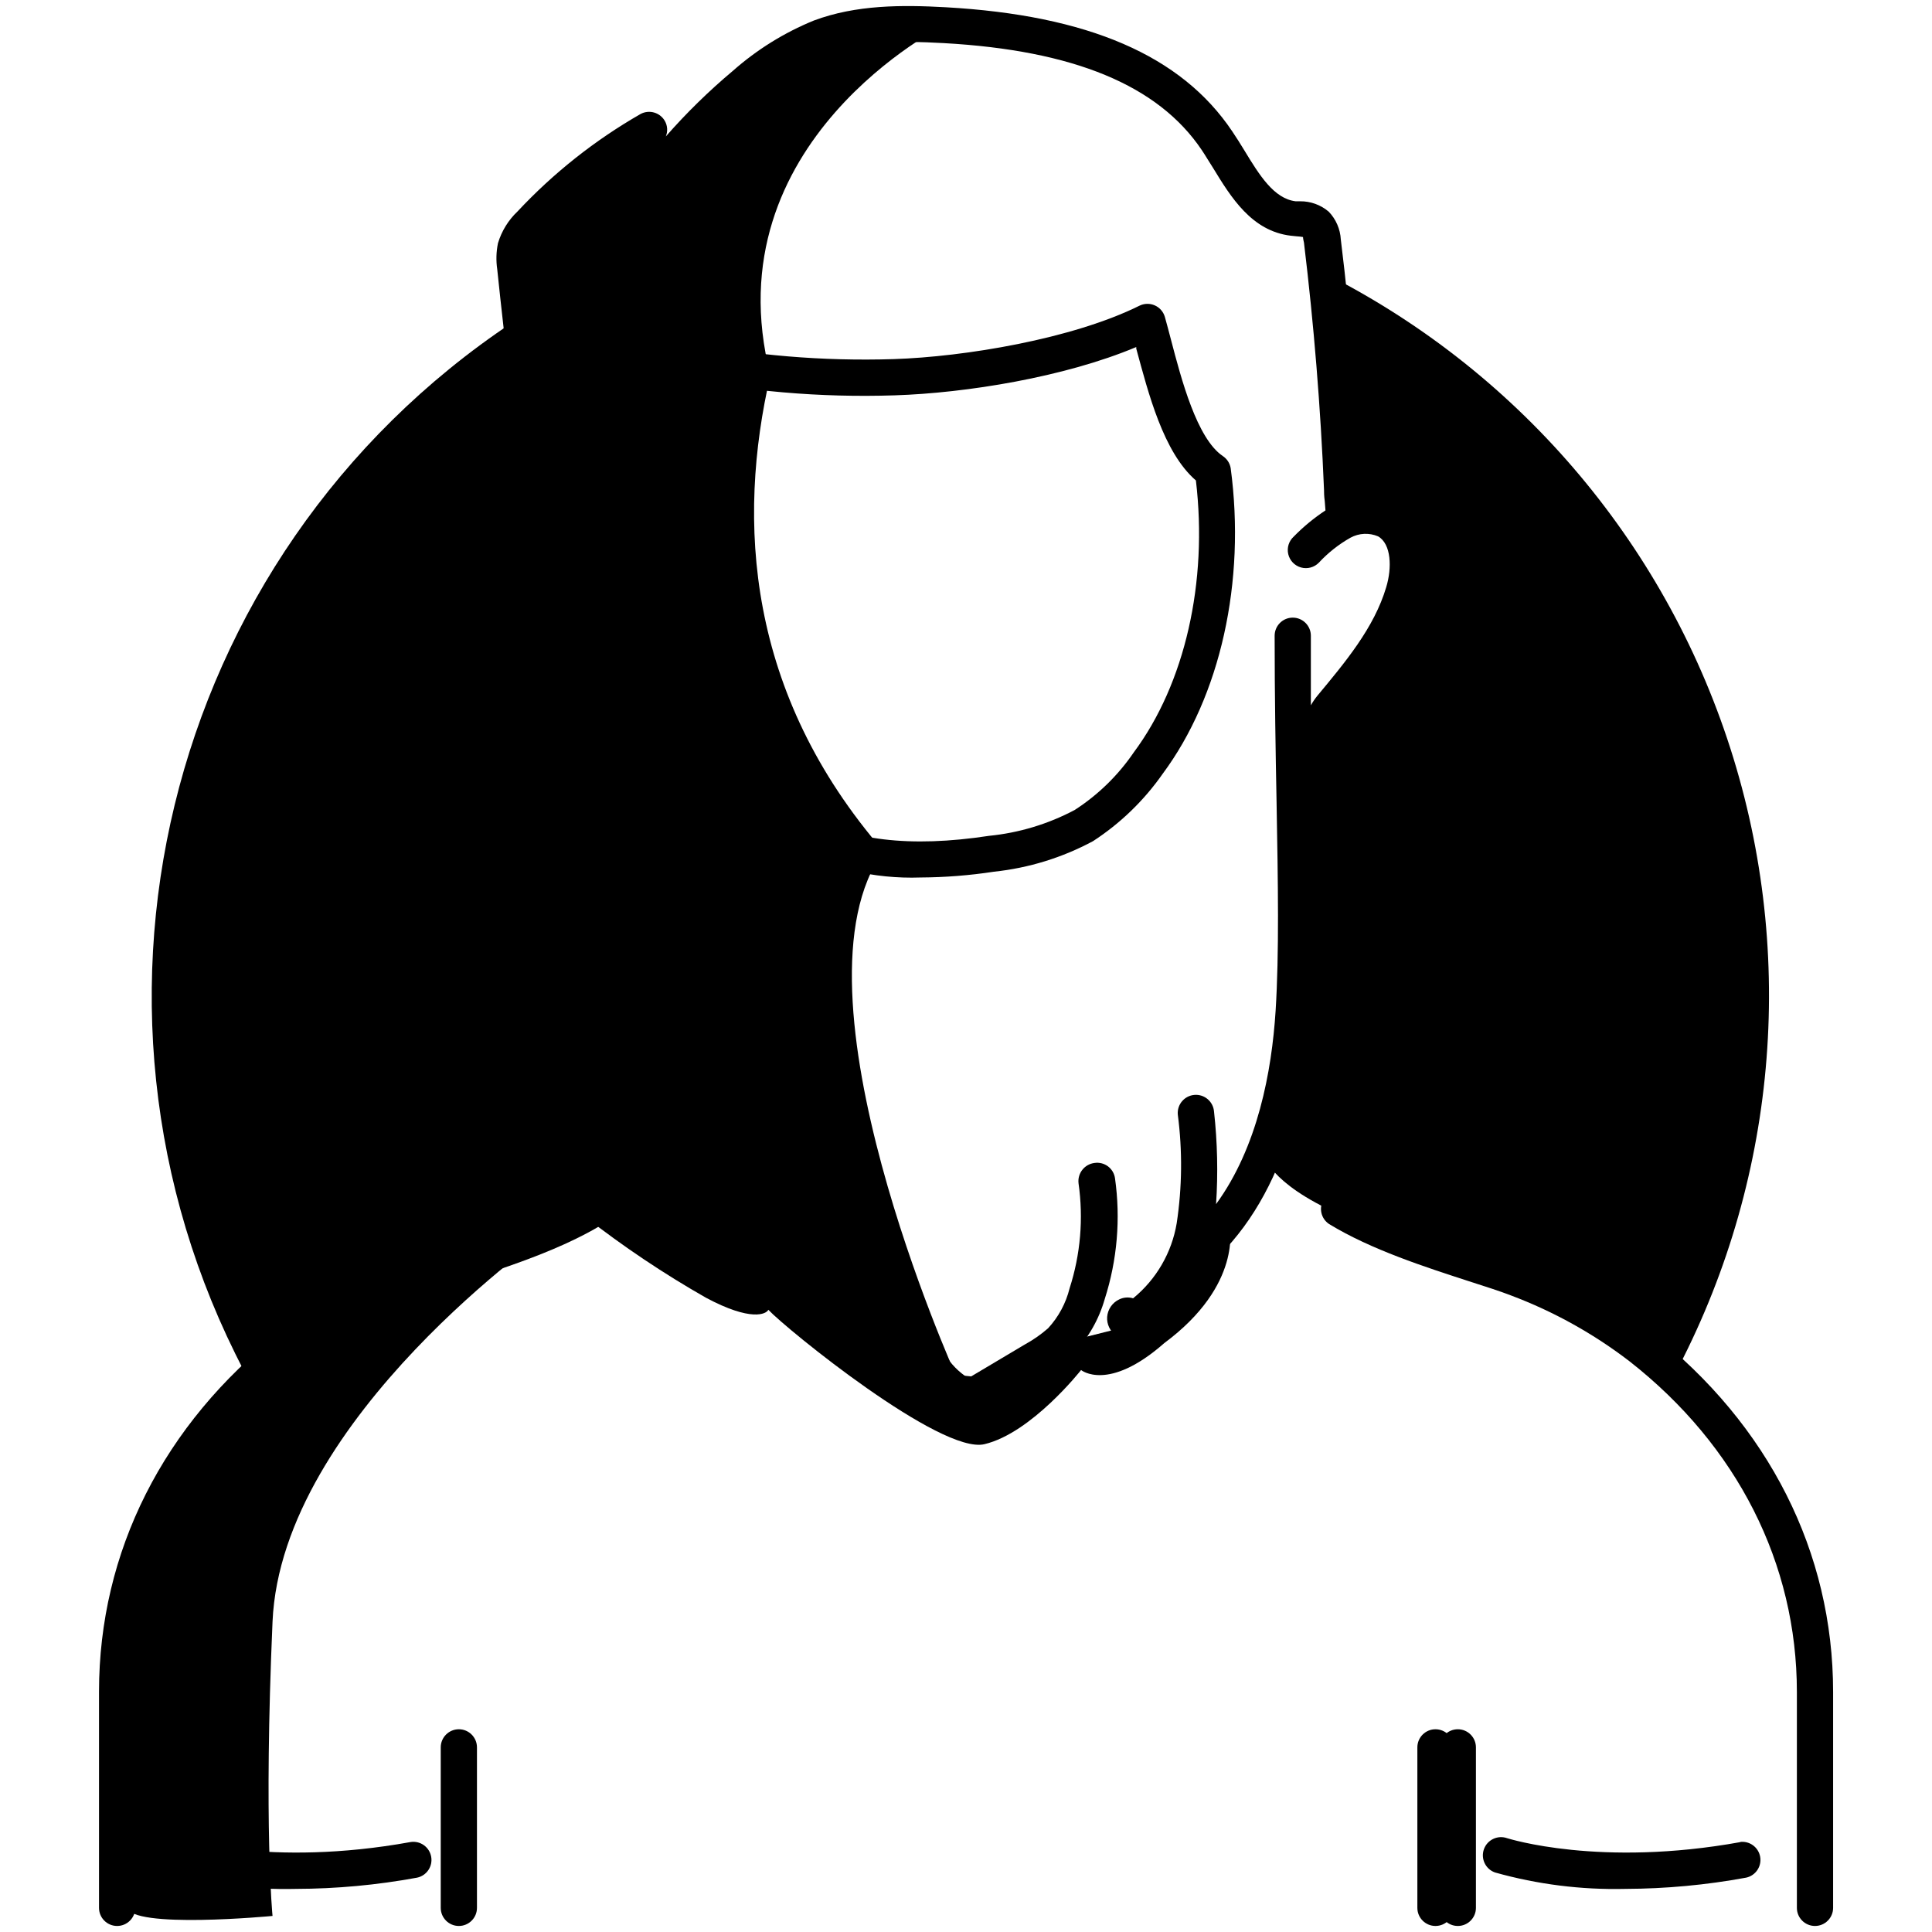
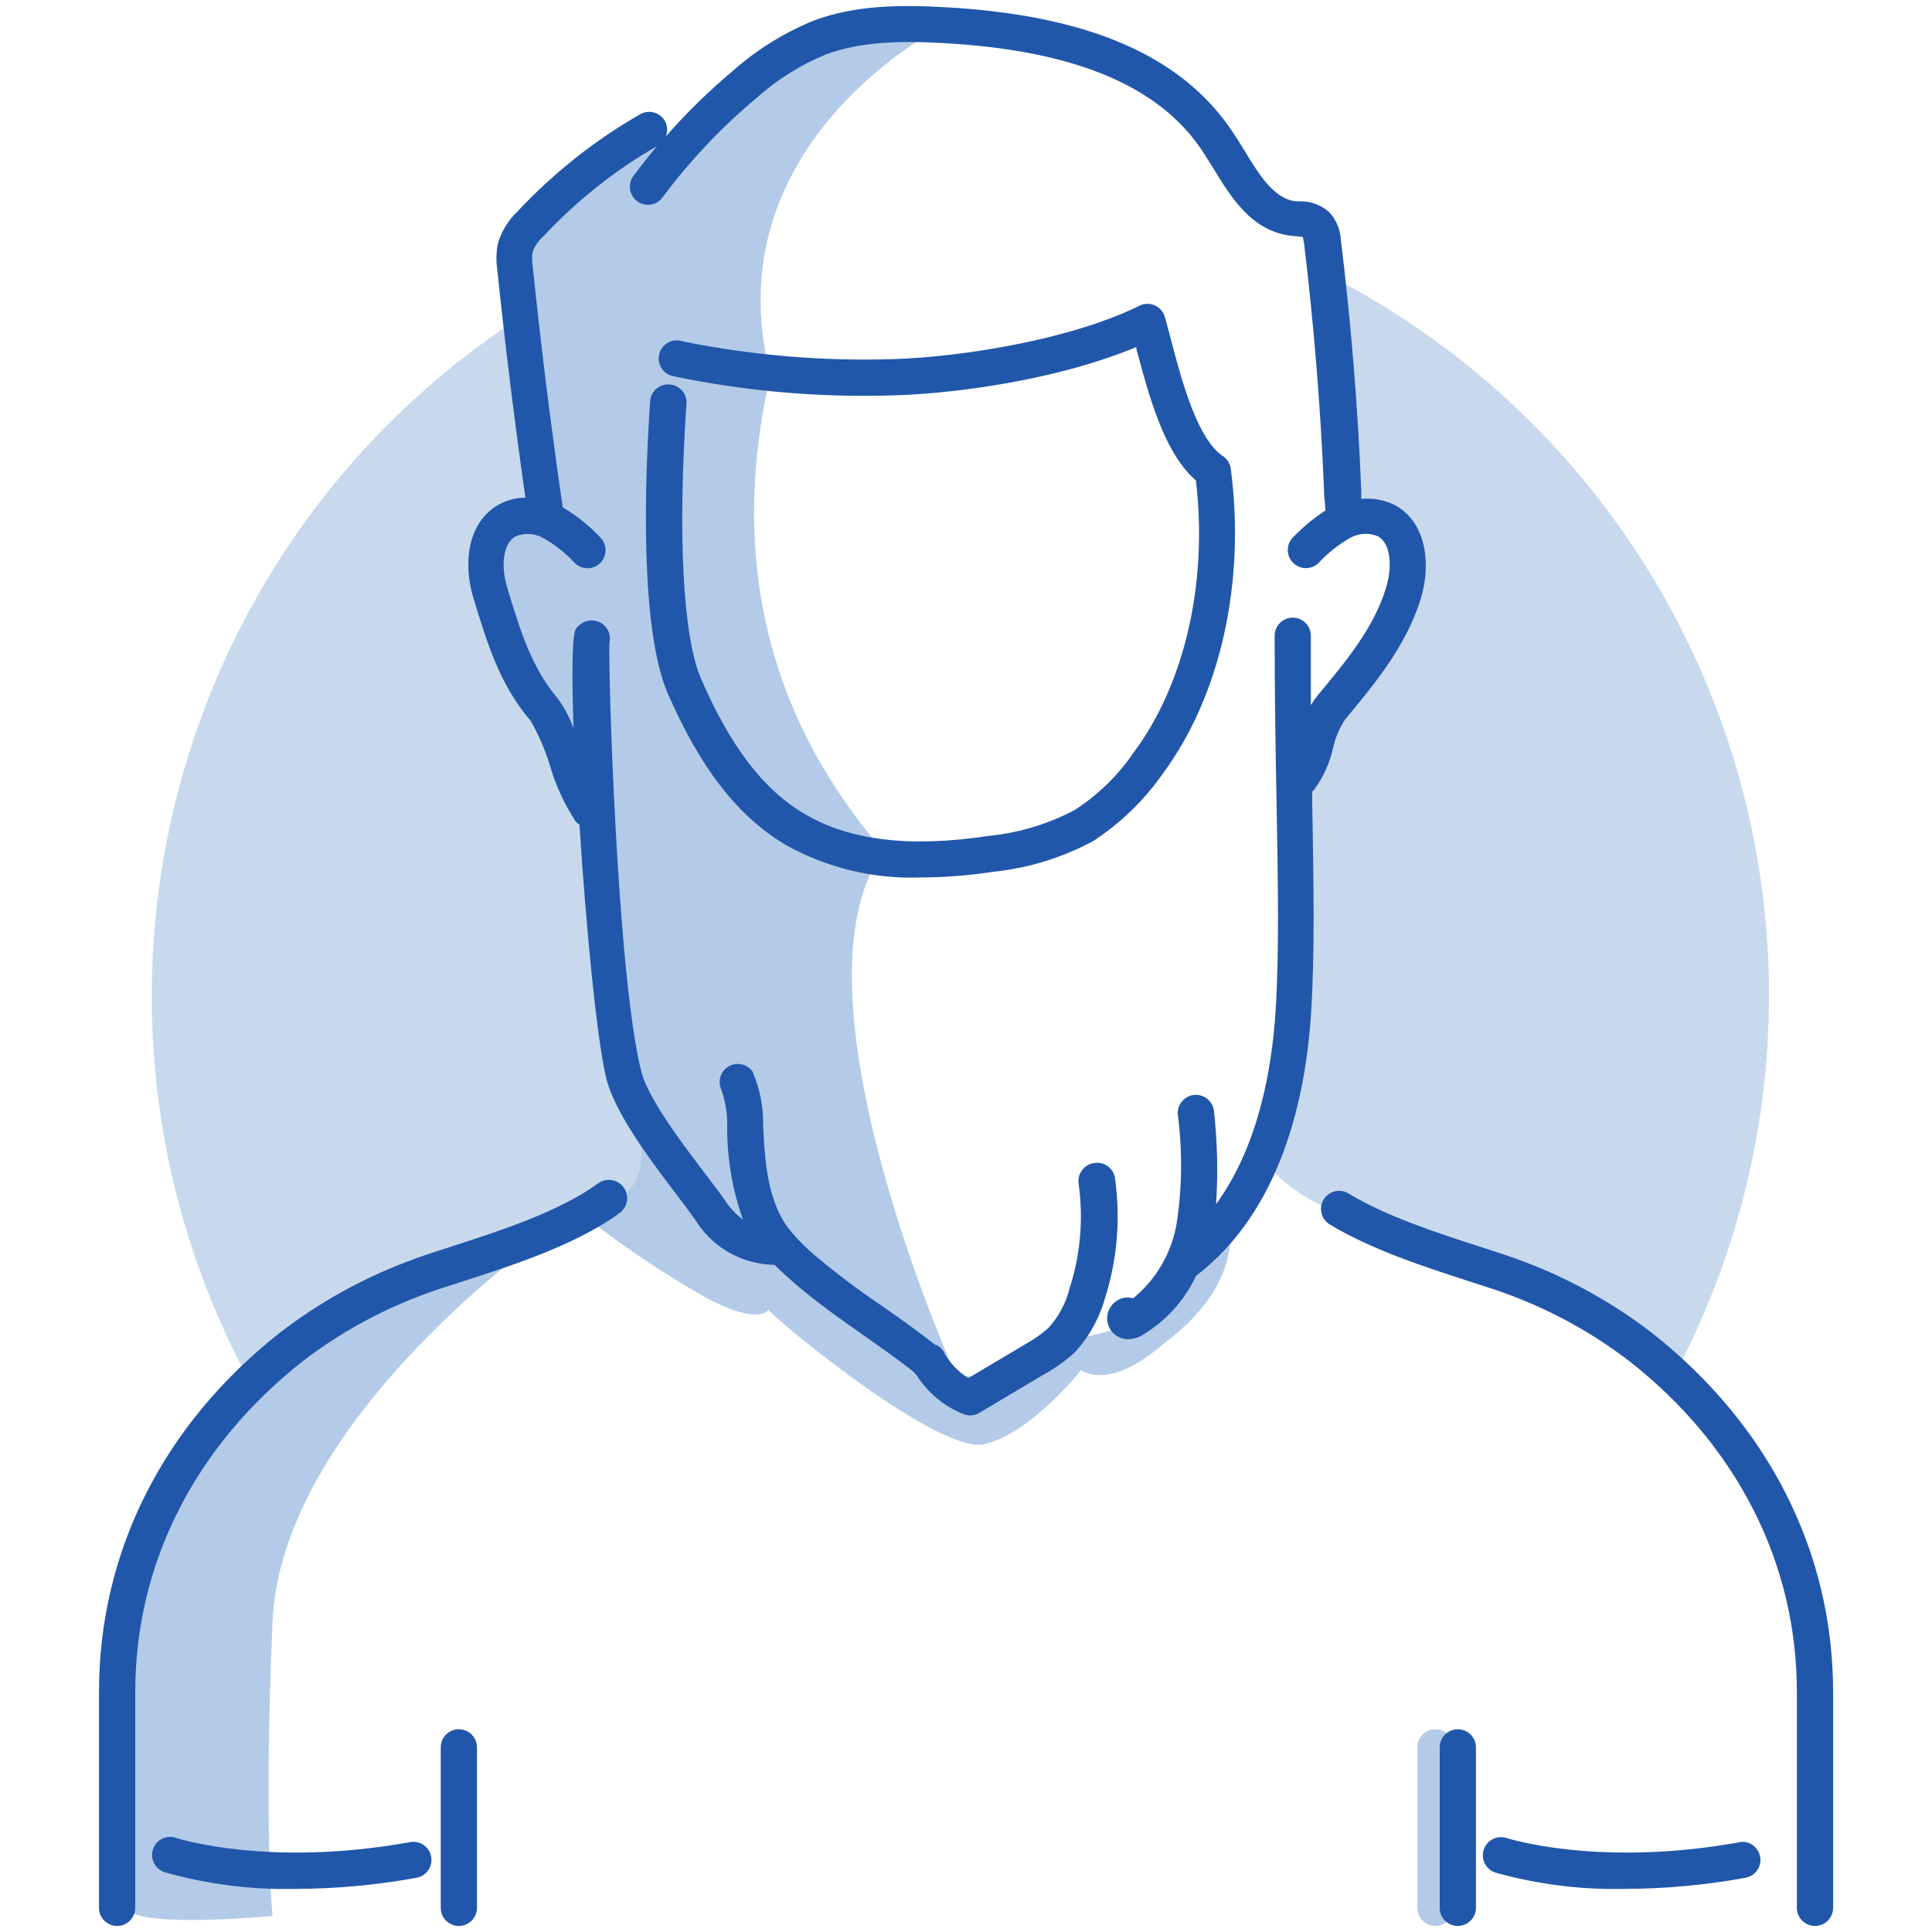
<svg xmlns="http://www.w3.org/2000/svg" viewBox="0 0 160 160">
  <g>
-     <g class="illustration-shape">
+     <g class="illustration-shape" fill="#C8D9EE">
      <path class="cls-1" d="M50,100.5c4.39-1.42,3.87-6.23,3.87-6.23l-2.36-4.51-.86-8L48.52,66.56l-3.23-6a40.5,40.5,0,0,1-4.51-12.46c-1.07-6.66,4.09-4.51,4.09-4.51S43,30.41,42.44,26.7A67,67,0,0,0,21,115l8.57-7S45.64,101.93,50,100.5Z" />
      <path class="cls-1" d="M110,22.78l.84,20.57S116,40.56,116,45.29s-3.87,10.31-3.87,10.31L108.68,61,107,64.41V84l-2.37,11.6s.43,2.36,6.24,4.94,6,2.15,11.6,4.51S137,113.18,137,113.18l1.21,1.54A67,67,0,0,0,110,22.78Z" />
    </g>
  </g>
  <g>
-     <g class="illustration-secondary">
+     <g class="illustration-secondary" fill="#B3CBE8">
      <path class="cls-2" d="M45.64,101.93S23.31,117.37,22.57,134.3s0,24.37,0,24.37-11.72,1.12-12.09-.74-.38-27.54,1.67-31.44,10.42-14,13.21-16,12.84-6.33,12.84-6.33Z" />
      <path class="cls-2" d="M101.82,101.56l-4.09,4.65-5.39,3.9-4.47,1.12-5,3-3.72-.37S64.8,82,73.17,70.49C61.84,57.42,61,43.17,63.8,31.07c-4.95-19.37,14.43-29,14.43-29l-8,.67L61.08,7.23,54.94,11.7h-2.6l-9.87,10,2.24,21.77H42.47l-2.6,3.54,1.67,6.51,4.66,8.55,2.23,5.21,1.49,12.47,1.86,11.72,1,1.17a4.63,4.63,0,0,0,.14,1.62c1.28,5.29-4.46,6.51-4.46,6.51a83,83,0,0,0,10,6.7c3.74,2,5,1.36,5.17,1,1.51,1.61,14.3,12,17.9,11.13,3.91-.93,8-6.14,8-6.14s2.24,1.86,6.89-2.23C102.94,106.39,101.82,101.56,101.82,101.56Z" />
      <path class="cls-2" d="M118.88,159.5a1.5,1.5,0,0,1-1.5-1.5V144.71a1.5,1.5,0,0,1,3,0V158A1.5,1.5,0,0,1,118.88,159.5Z" />
    </g>
  </g>
  <g>
-     <g class="illustration-primary">
+     <g class="illustration-primary" fill="#2157AA">
      <path class="cls-3" d="M49.53,98c-3.21,2.36-8.34,4-12.08,5.21-1.45.47-2.71.87-3.7,1.26a41.23,41.23,0,0,0-10.55,5.88c-9.68,7.61-15,18.18-15,29.74V158a1.5,1.5,0,0,0,3,0V140.12c0-10.62,4.93-20.35,13.87-27.39a38.19,38.19,0,0,1,9.79-5.44c.9-.35,2.11-.74,3.52-1.19,3.94-1.27,9.33-3,12.93-5.64A1.5,1.5,0,1,0,49.53,98Z" />
      <path class="cls-3" d="M38,143.21a1.5,1.5,0,0,0-1.5,1.5V158a1.5,1.5,0,0,0,3,0V144.71A1.5,1.5,0,0,0,38,143.21Z" />
      <path class="cls-3" d="M120.73,143.21a1.5,1.5,0,0,0-1.5,1.5V158a1.5,1.5,0,0,0,3,0V144.71A1.5,1.5,0,0,0,120.73,143.21Z" />
      <path class="cls-3" d="M136.8,110.38a41.23,41.23,0,0,0-10.55-5.88c-1-.39-2.25-.79-3.7-1.26-3.45-1.11-7.73-2.49-10.92-4.43a1.5,1.5,0,0,0-1.56,2.56c3.49,2.13,8,3.57,11.56,4.73,1.41.45,2.62.84,3.52,1.19a38.19,38.19,0,0,1,9.79,5.44c8.94,7,13.87,16.77,13.87,27.39V158a1.5,1.5,0,0,0,3,0V140.12C151.81,128.56,146.48,118,136.8,110.38Z" />
      <path class="cls-3" d="M110.39,62a7,7,0,0,1,1-2.41c2.37-2.85,5.07-6.08,6.27-10,.84-2.75.53-6.19-2-7.68a5,5,0,0,0-2.93-.59c0-.35,0-.63,0-.78-.28-6.9-.85-13.87-1.69-20.71a3.61,3.61,0,0,0-1-2.3,3.59,3.59,0,0,0-2.38-.86l-.36,0c-1.8-.22-3-2.16-4.25-4.22-.33-.54-.66-1.07-1-1.57C97.84,4.59,90.09,1.26,78.31.6,74.71.4,70.9.39,67.4,1.7a23.58,23.58,0,0,0-6.71,4.17,50.81,50.81,0,0,0-5.55,5.43A1.46,1.46,0,0,0,55.05,10a1.5,1.5,0,0,0-2-.56,43.69,43.69,0,0,0-10.19,8.07,6,6,0,0,0-1.62,2.63,6.19,6.19,0,0,0-.06,2.17c.65,6.29,1.44,12.64,2.33,18.9a4.71,4.71,0,0,0-2.26.61c-2.58,1.49-2.89,4.93-2.05,7.68l.06.2c1.09,3.57,2.12,7,4.69,10a18.05,18.05,0,0,1,1.6,3.71,16.94,16.94,0,0,0,2.12,4.61,1.43,1.43,0,0,0,.32.28c.54,8.48,1.43,17.74,2.22,21,.66,2.72,3.35,6.4,6.05,9.94.57.73,1,1.37,1.26,1.69a7.84,7.84,0,0,0,6.33,3.81h.11l.18,0c.57.58,1.17,1.1,1.72,1.59,1.82,1.56,3.74,2.91,5.6,4.21,1.41,1,2.86,2,4.24,3.1a1.38,1.38,0,0,0,.22.26,8.17,8.17,0,0,0,3.94,3.24,1.61,1.61,0,0,0,.48.08,1.48,1.48,0,0,0,.76-.21l5.37-3.2a12.84,12.84,0,0,0,2.47-1.75,10.85,10.85,0,0,0,2.55-4.48,22.47,22.47,0,0,0,.85-10,1.49,1.49,0,0,0-1.69-1.27A1.52,1.52,0,0,0,89.32,98a19.4,19.4,0,0,1-.74,8.69A7.55,7.55,0,0,1,86.8,110a10.65,10.65,0,0,1-1.92,1.34l-4.69,2.79a6.06,6.06,0,0,1-1.91-1.93,1.44,1.44,0,0,0-.75-.82l-.07,0c-1.43-1.13-2.9-2.17-4.33-3.17a63.82,63.82,0,0,1-5.35-4,15.93,15.93,0,0,1-2.58-2.61c-1.6-2.24-1.86-5.32-2-8.33a10.77,10.77,0,0,0-.88-4.53A1.5,1.5,0,0,0,59.65,90a8.52,8.52,0,0,1,.57,3.35A22.63,22.63,0,0,0,61.53,101,6.3,6.3,0,0,1,60,99.36c-.27-.41-.73-1-1.38-1.87-1.73-2.27-5-6.49-5.53-8.83-2-8.08-2.73-33.3-2.62-35.45a1.49,1.49,0,0,0-1.78-1.79,1.57,1.57,0,0,0-1,.67c-.32.52-.35,3.79-.19,8.23a9.62,9.62,0,0,0-1.32-2.48c-2.18-2.61-3.08-5.57-4.12-9l-.06-.2c-.49-1.62-.42-3.58.68-4.21a2.61,2.61,0,0,1,2.28.11,10.52,10.52,0,0,1,2.62,2.07,1.5,1.5,0,1,0,2.08-2.16A14.3,14.3,0,0,0,46.58,42v-.14C45.63,35.33,44.8,28.65,44.11,22a4,4,0,0,1,0-1.15,3.53,3.53,0,0,1,.9-1.29,40.61,40.61,0,0,1,9.4-7.46c-.65.78-1.29,1.58-1.89,2.39a1.5,1.5,0,1,0,2.4,1.79,48.27,48.27,0,0,1,7.7-8.14,20.25,20.25,0,0,1,5.84-3.66c2.81-1,5.91-1.13,9.69-.91,10.78.6,17.77,3.5,21.37,8.85.32.47.62,1,.93,1.47,1.5,2.46,3.21,5.24,6.44,5.63l.49.05a4.29,4.29,0,0,1,.53.06c0,.14.06.37.08.47.82,6.77,1.38,13.66,1.66,20.48,0,.17,0,.49.06.92l.06.77a16,16,0,0,0-2.63,2.17,1.5,1.5,0,1,0,2.08,2.16,10.9,10.9,0,0,1,2.62-2.07,2.63,2.63,0,0,1,2.29-.11c1.09.63,1.16,2.59.67,4.21-1,3.37-3.41,6.23-5.71,9a5.65,5.65,0,0,0-.53.78c0-1.86,0-3.77,0-5.76a1.5,1.5,0,0,0-3,0c0,5,.08,9.69.16,13.79.12,6.71.22,12.5-.08,17.28-.32,5-1.48,11.28-4.93,16a43.52,43.52,0,0,0-.17-7.67,1.5,1.5,0,1,0-3,.25,32.27,32.27,0,0,1-.09,9,10.2,10.2,0,0,1-3.61,6.22,1.58,1.58,0,0,0-1.15.09,1.75,1.75,0,0,0-1,1.45,1.73,1.73,0,0,0,.74,1.54,1.84,1.84,0,0,0,1,.31,2.35,2.35,0,0,0,1.17-.34,11.33,11.33,0,0,0,4.46-4.92c7.06-5.39,9.08-14.8,9.52-21.78.31-4.91.21-10.75.09-17.52,0-.26,0-.54,0-.8a1.29,1.29,0,0,0,.17-.16A9.33,9.33,0,0,0,110.39,62ZM49.91,54.07a1.1,1.1,0,0,1-.28.17A1,1,0,0,0,49.91,54.07Z" />
      <path class="cls-3" d="M55.44,31.84a1.49,1.49,0,0,0-1.6,1.39C53.38,40,53,52,55.28,57.38,58,63.63,61.11,67.64,65.12,70a21.37,21.37,0,0,0,11.12,2.67,41.75,41.75,0,0,0,6.08-.48,22.26,22.26,0,0,0,8.2-2.53,21,21,0,0,0,5.77-5.58c4.78-6.44,6.89-15.9,5.63-25.31a1.5,1.5,0,0,0-.65-1c-2.15-1.45-3.44-6.37-4.29-9.62-.18-.69-.35-1.33-.51-1.9a1.5,1.5,0,0,0-2.11-.93C88.81,28.07,79.89,29.55,74,29.74a76.19,76.19,0,0,1-17.43-1.46,1.5,1.5,0,1,0-.85,2.87,77.52,77.52,0,0,0,18.38,1.59c5.89-.19,14.06-1.5,20-4a.65.65,0,0,1,0,.13c1,3.67,2.24,8.59,4.94,10.92,1,8.44-.91,16.82-5.14,22.51A17.19,17.19,0,0,1,89,67.08a19.17,19.17,0,0,1-7.09,2.14c-6.57,1-11.56.38-15.25-1.8-3.43-2-6.17-5.59-8.61-11.23-1.49-3.43-1.94-11.94-1.2-22.75A1.49,1.49,0,0,0,55.44,31.84Z" />
      <path class="cls-3" d="M34,152.55c-11.67,2.12-19.24-.29-19.35-.32a1.5,1.5,0,1,0-.95,2.84,36.65,36.65,0,0,0,10.79,1.36,56.27,56.27,0,0,0,10.05-.93,1.5,1.5,0,0,0-.54-2.95Z" />
      <path class="cls-3" d="M144.16,152.55c-11.67,2.12-19.24-.29-19.35-.32a1.5,1.5,0,1,0-1,2.84,36.65,36.65,0,0,0,10.79,1.36,56.27,56.27,0,0,0,10-.93,1.5,1.5,0,0,0-.54-2.95Z" />
    </g>
  </g>
</svg>
